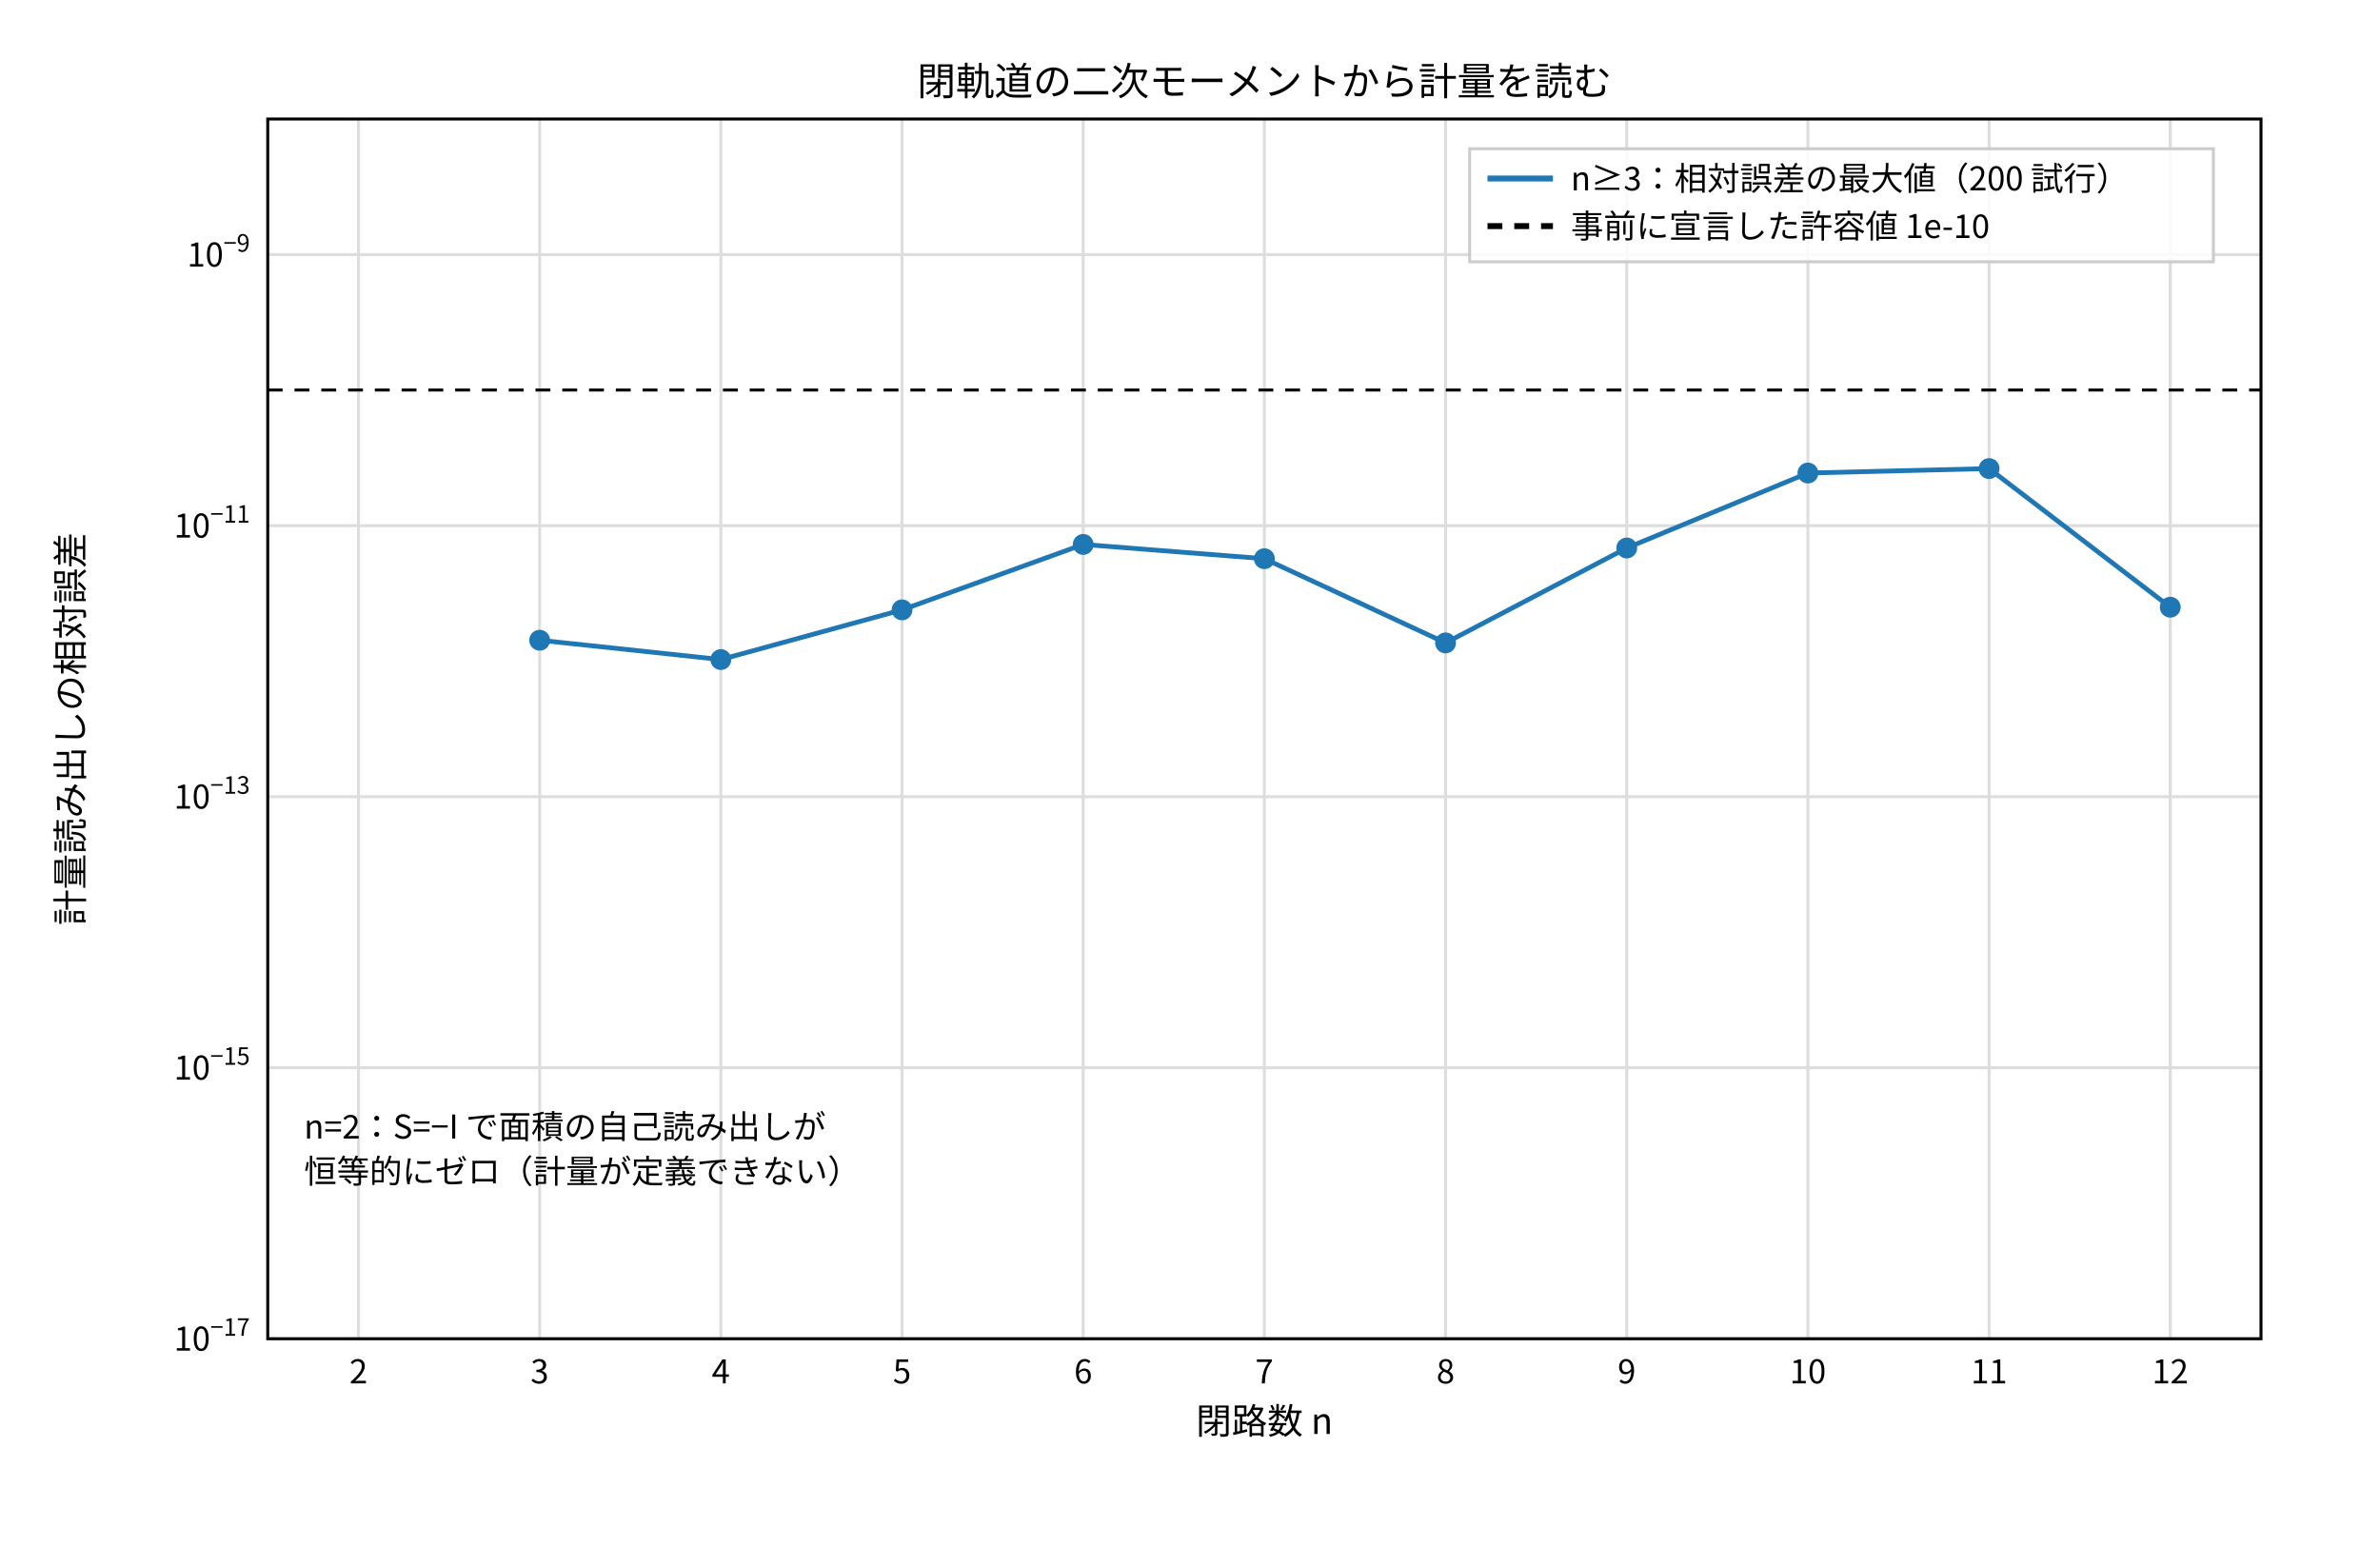
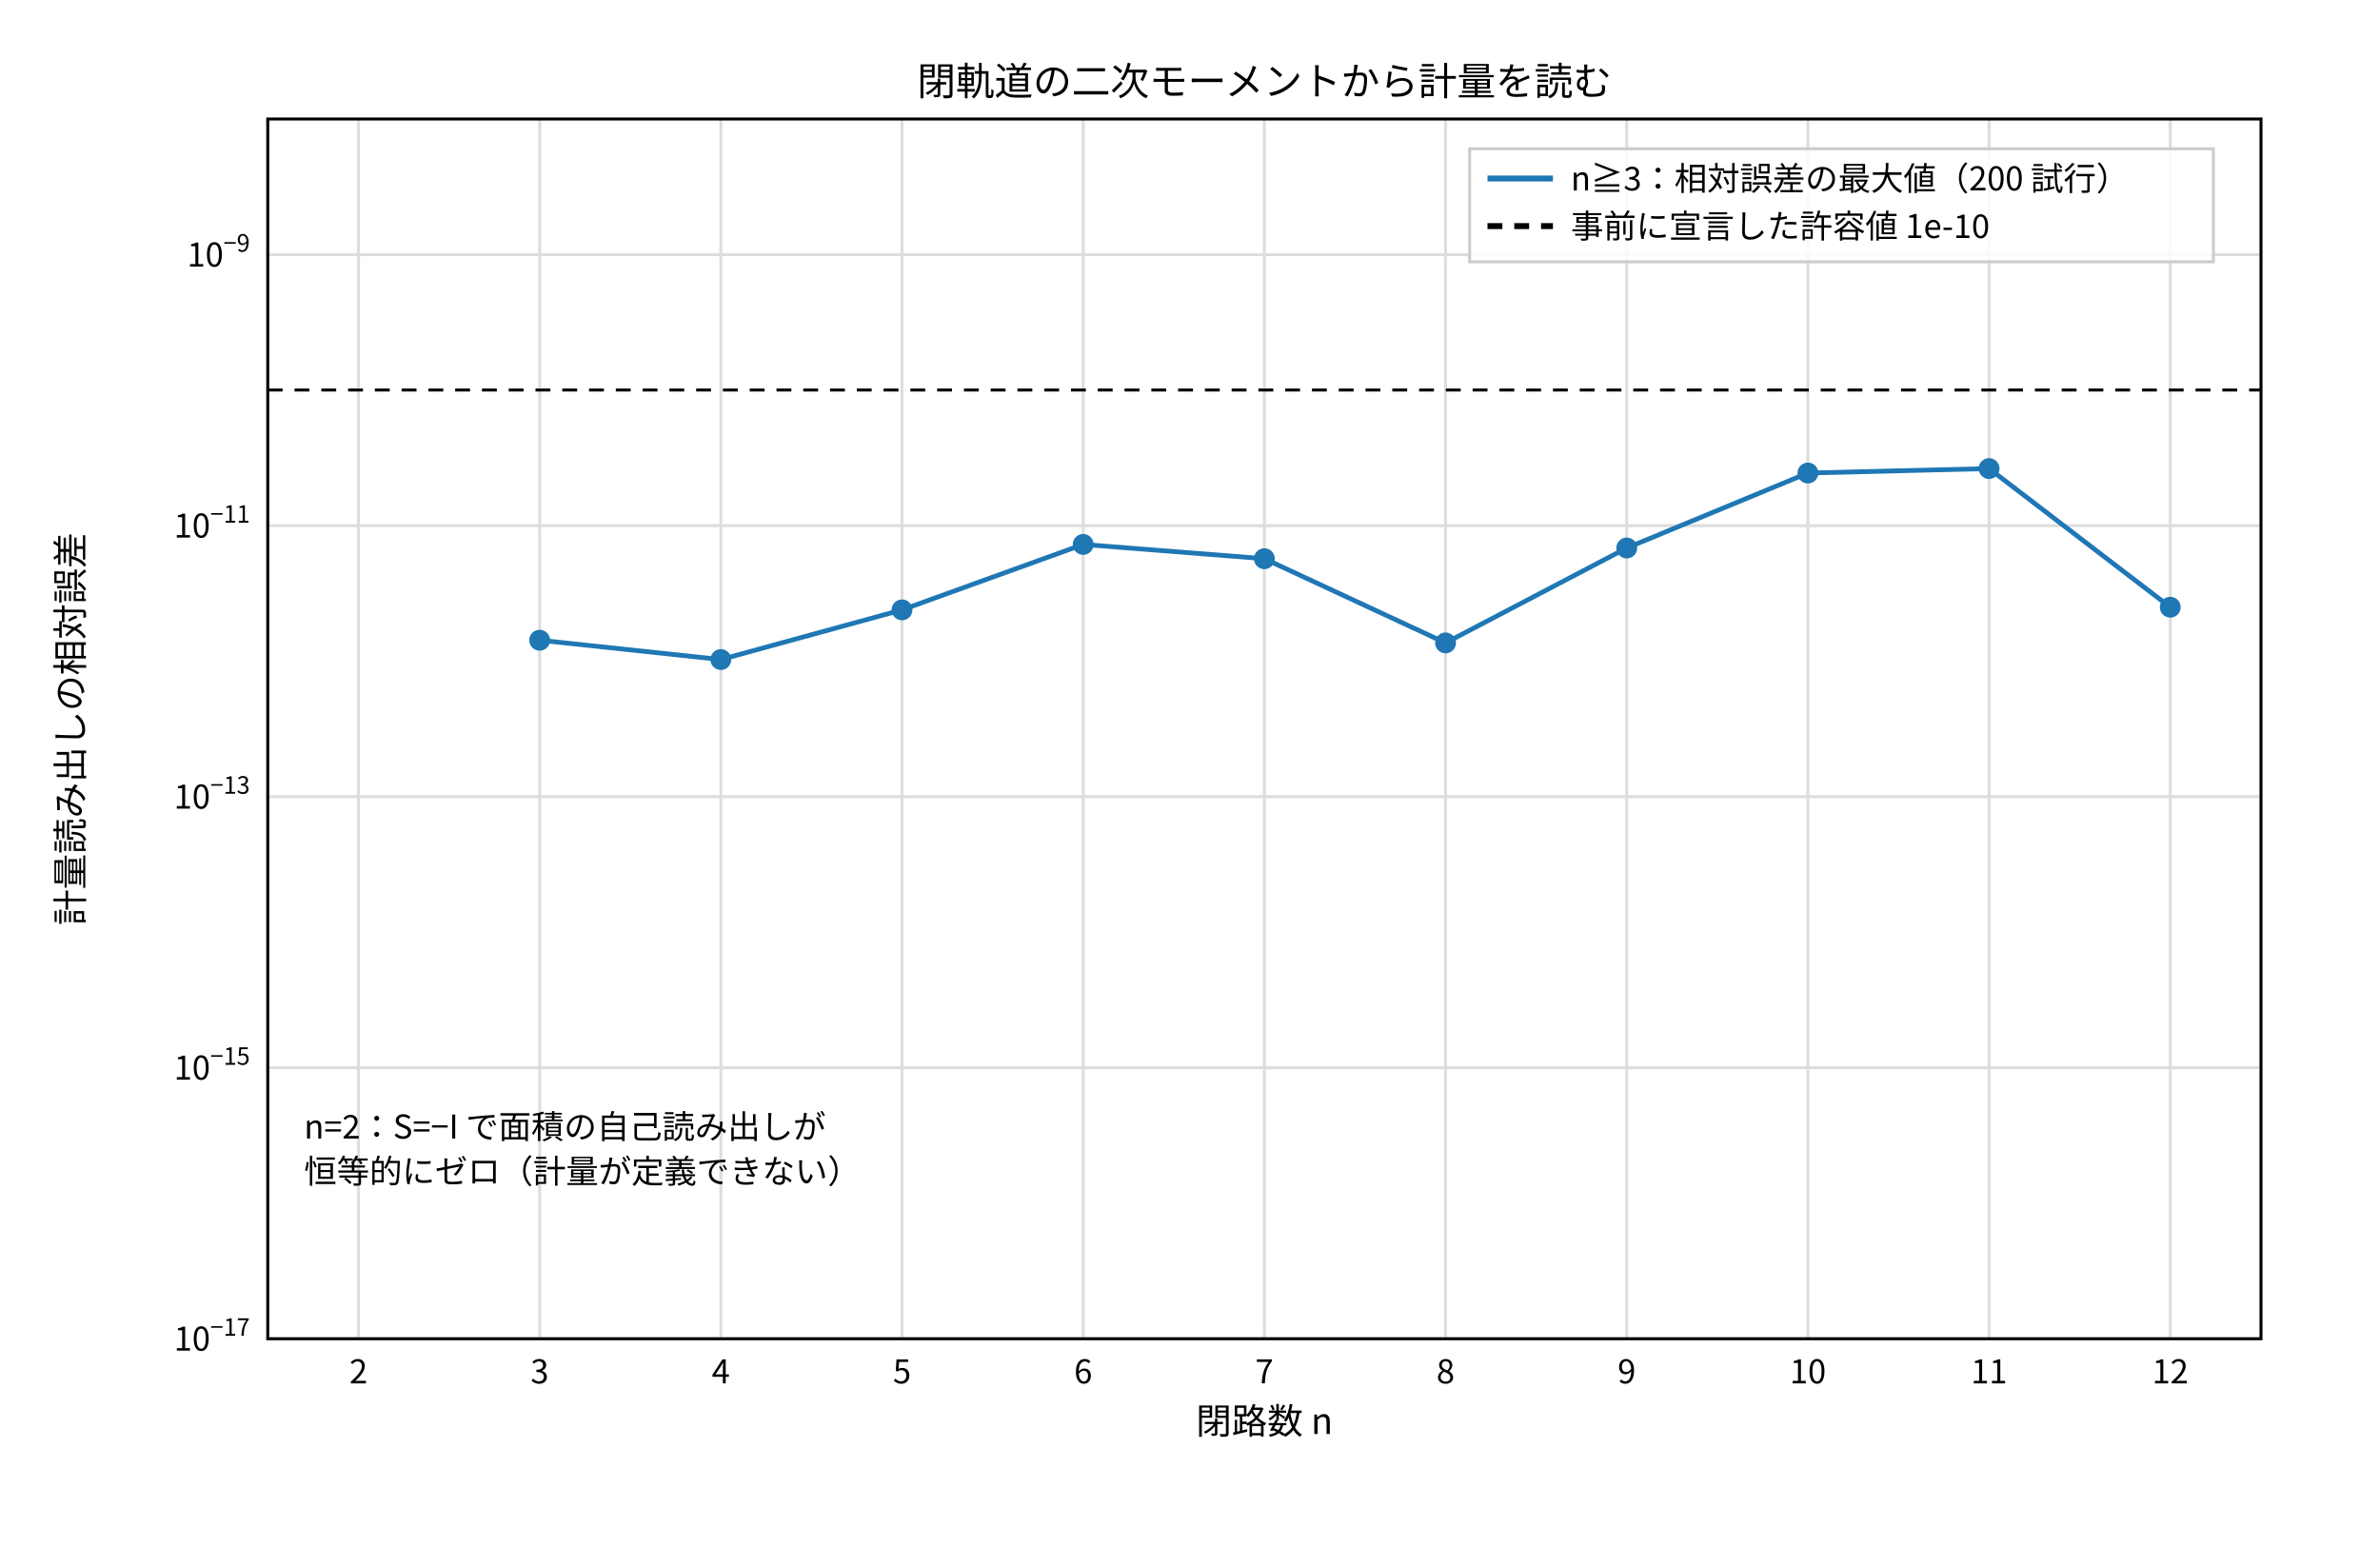
<svg xmlns="http://www.w3.org/2000/svg" viewBox="0 0 800 520" font-family="Hiragino Sans, Yu Gothic, Noto Sans CJK JP, sans-serif">
  <rect width="800" height="520" fill="#fff" />
  <path d="M120.5 40v410M181.4 40v410M242.3 40v410M303.2 40v410M364.1 40v410M425 40v410M485.9 40v410M546.8 40v410M607.7 40v410M668.6 40v410M729.5 40v410M90 450h670M90 358.9h670M90 267.8h670M90 176.7h670M90 85.6h670" stroke="#ddd" fill="none" />
  <rect x="90" y="40" width="670" height="410" fill="none" stroke="#000" />
  <text x="120.5" y="465" font-size="11" text-anchor="middle">2</text>
  <text x="181.4" y="465" font-size="11" text-anchor="middle">3</text>
  <text x="242.3" y="465" font-size="11" text-anchor="middle">4</text>
  <text x="303.2" y="465" font-size="11" text-anchor="middle">5</text>
  <text x="364.1" y="465" font-size="11" text-anchor="middle">6</text>
  <text x="425" y="465" font-size="11" text-anchor="middle">7</text>
  <text x="485.9" y="465" font-size="11" text-anchor="middle">8</text>
  <text x="546.8" y="465" font-size="11" text-anchor="middle">9</text>
  <text x="607.7" y="465" font-size="11" text-anchor="middle">10</text>
  <text x="668.6" y="465" font-size="11" text-anchor="middle">11</text>
  <text x="729.5" y="465" font-size="11" text-anchor="middle">12</text>
  <text x="84" y="454" font-size="11" text-anchor="end">10<tspan dy="-5" font-size="8">−17</tspan>
  </text>
  <text x="84" y="362.9" font-size="11" text-anchor="end">10<tspan dy="-5" font-size="8">−15</tspan>
  </text>
  <text x="84" y="271.8" font-size="11" text-anchor="end">10<tspan dy="-5" font-size="8">−13</tspan>
  </text>
  <text x="84" y="180.7" font-size="11" text-anchor="end">10<tspan dy="-5" font-size="8">−11</tspan>
  </text>
  <text x="84" y="89.6" font-size="11" text-anchor="end">10<tspan dy="-5" font-size="8">−9</tspan>
  </text>
  <text x="425" y="32" font-size="13" text-anchor="middle">閉軌道の二次モーメントから計量を読む</text>
  <text x="425" y="482" font-size="12" text-anchor="middle">閉路数 n</text>
  <text x="28" y="245" font-size="12" text-anchor="middle" transform="rotate(-90 28 245)">計量読み出しの相対誤差</text>
  <polyline points="90,131.1 760,131.1" fill="none" stroke="#000" stroke-width="1" stroke-dasharray="5 4" />
  <polyline points="181.4,215.2 242.3,221.7 303.2,205 364.1,183 425,187.8 485.9,216.1 546.8,184.2 607.7,159 668.6,157.5 729.5,204.1" fill="none" stroke="#1f77b4" stroke-width="1.6" />
  <path d="M181.4 215.2h0M242.3 221.7h0M303.2 205h0M364.1 183h0M425 187.8h0M485.9 216.1h0M546.8 184.2h0M607.7 159h0M668.6 157.5h0M729.5 204.1h0" stroke="#1f77b4" stroke-width="7.0" stroke-linecap="round" fill="none" />
  <rect x="494" y="50" width="250" height="38" fill="#fff" fill-opacity="0.85" stroke="#ccc" />
  <path d="M500 60h22" stroke="#1f77b4" stroke-width="2" />
-   <text x="528" y="64" font-size="11" text-anchor="start">n≥3：相対誤差の最大値（200 試行）</text>
+   <text x="528" y="64" font-size="11" text-anchor="start">n≧3：相対誤差の最大値（200 試行）</text>
  <path d="M500 76h22" stroke="#000" stroke-width="2" stroke-dasharray="5 4" />
  <text x="528" y="80" font-size="11" text-anchor="start">事前に宣言した許容値 1e-10</text>
  <text x="102.2" y="382.7" font-size="11" text-anchor="start">n=2：S=−I で面積の自己読み出しが</text>
  <text x="102.2" y="397.7" font-size="11" text-anchor="start">恒等的にゼロ（計量が定義できない）</text>
</svg>
